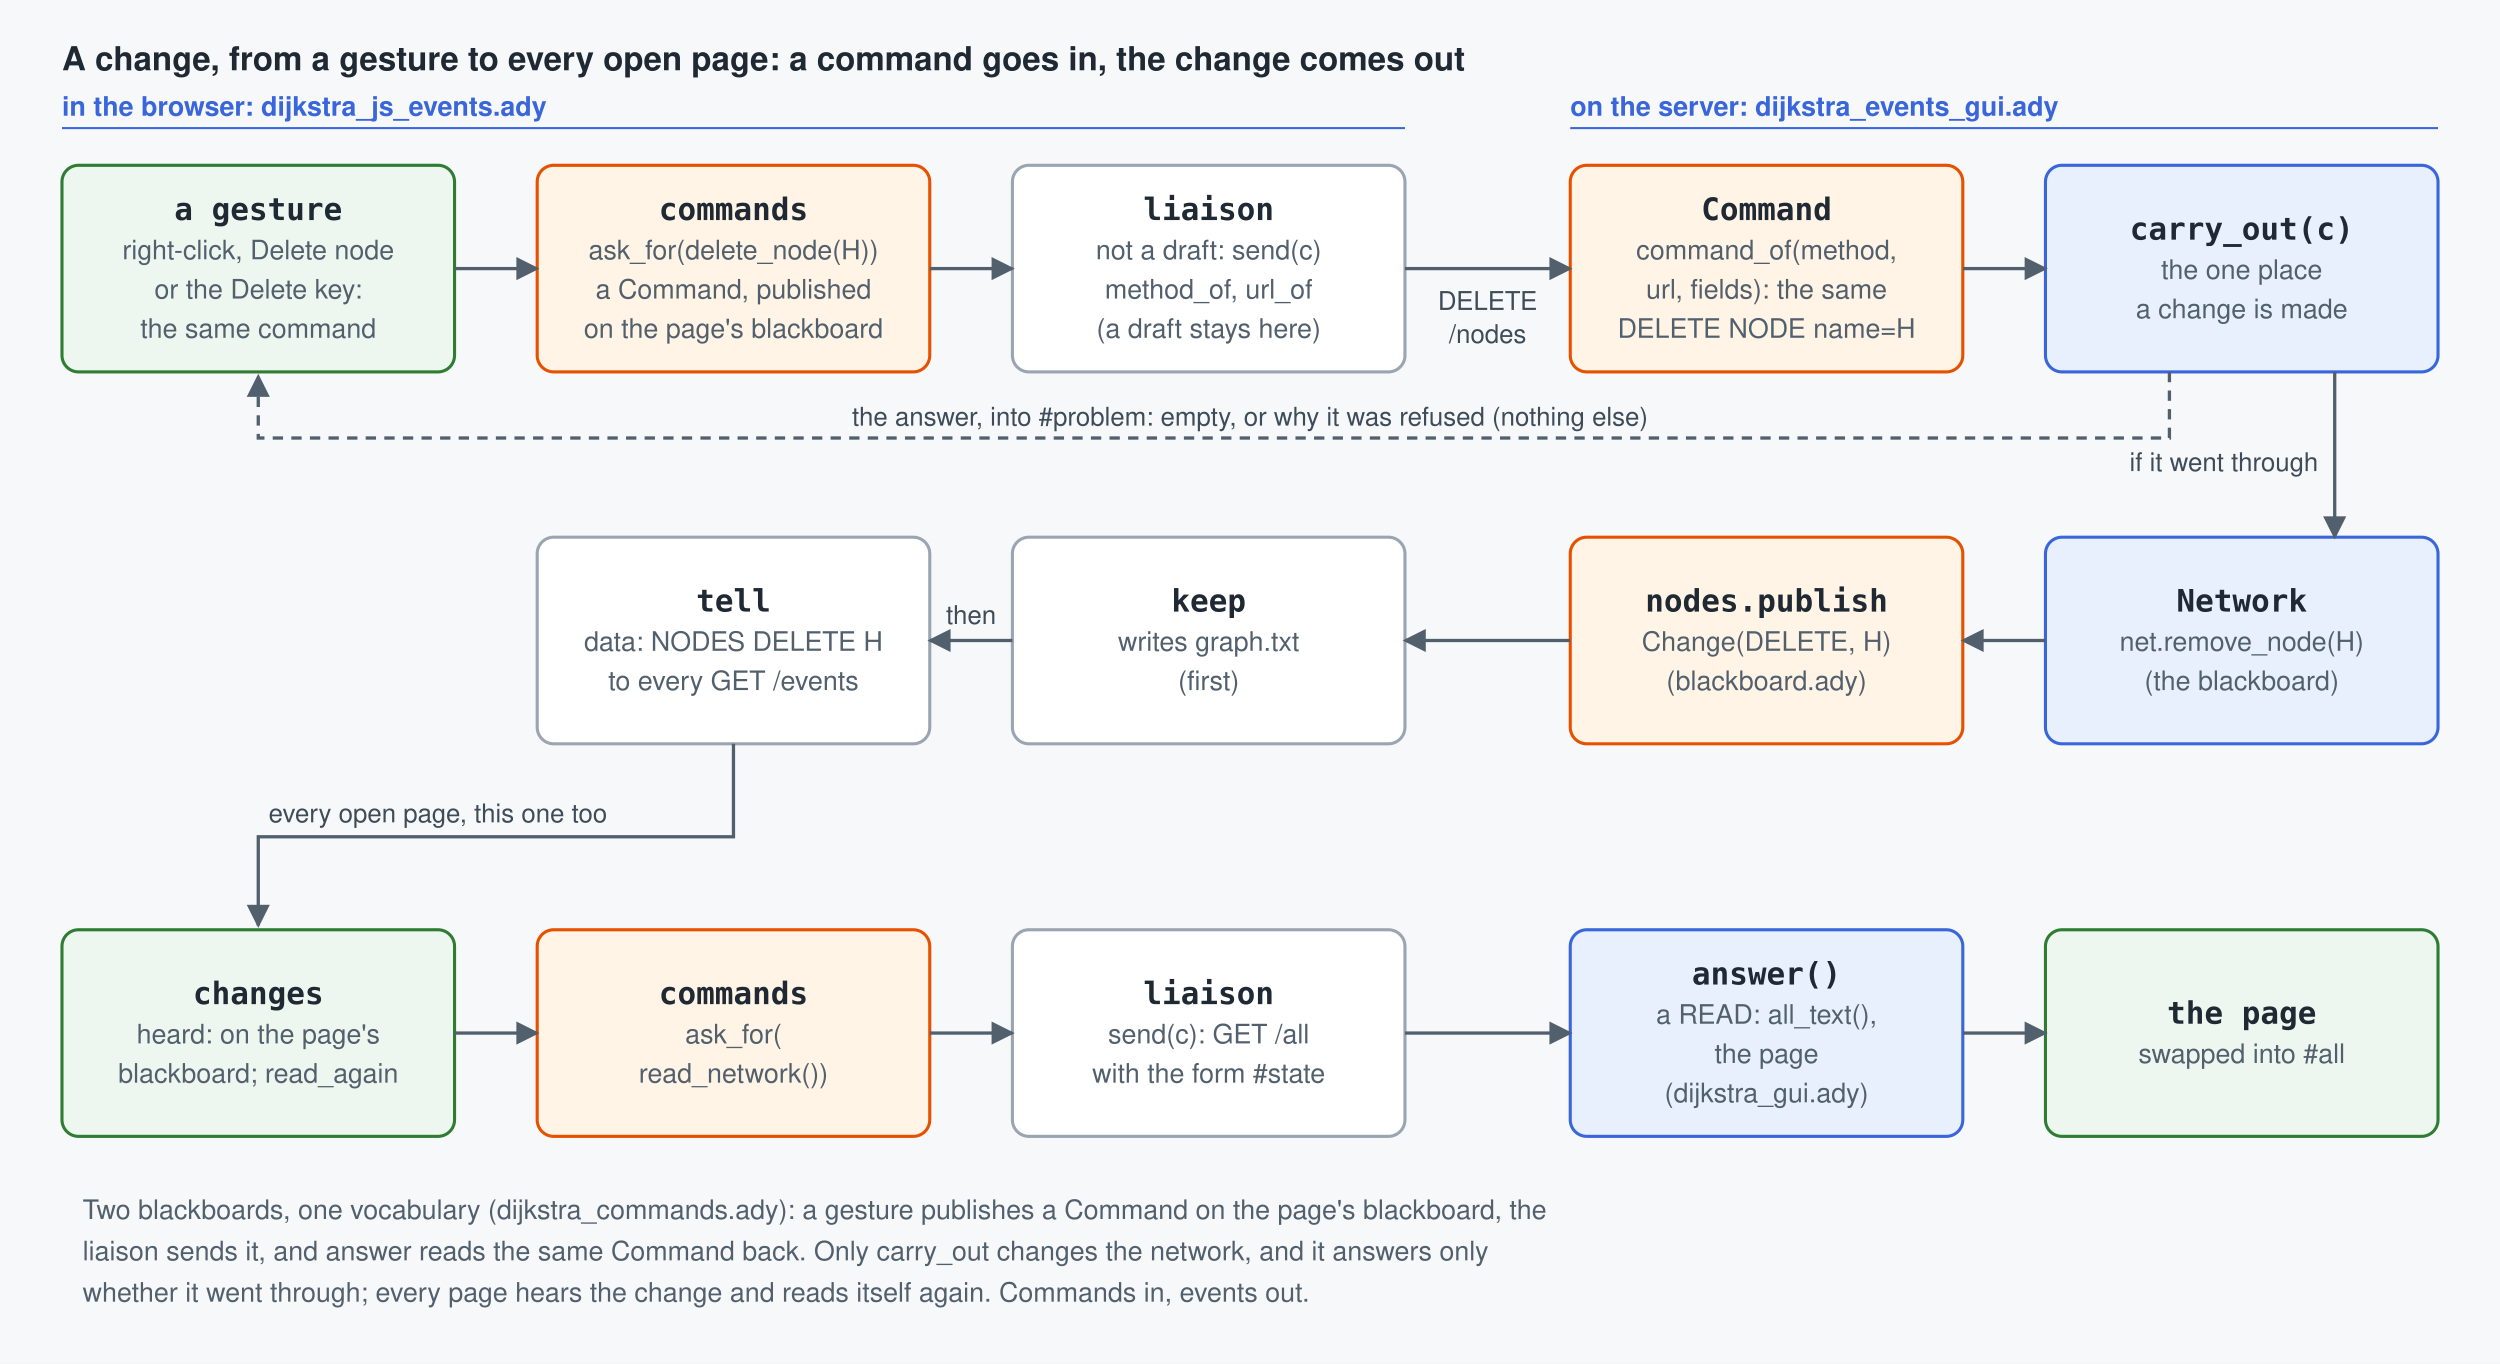
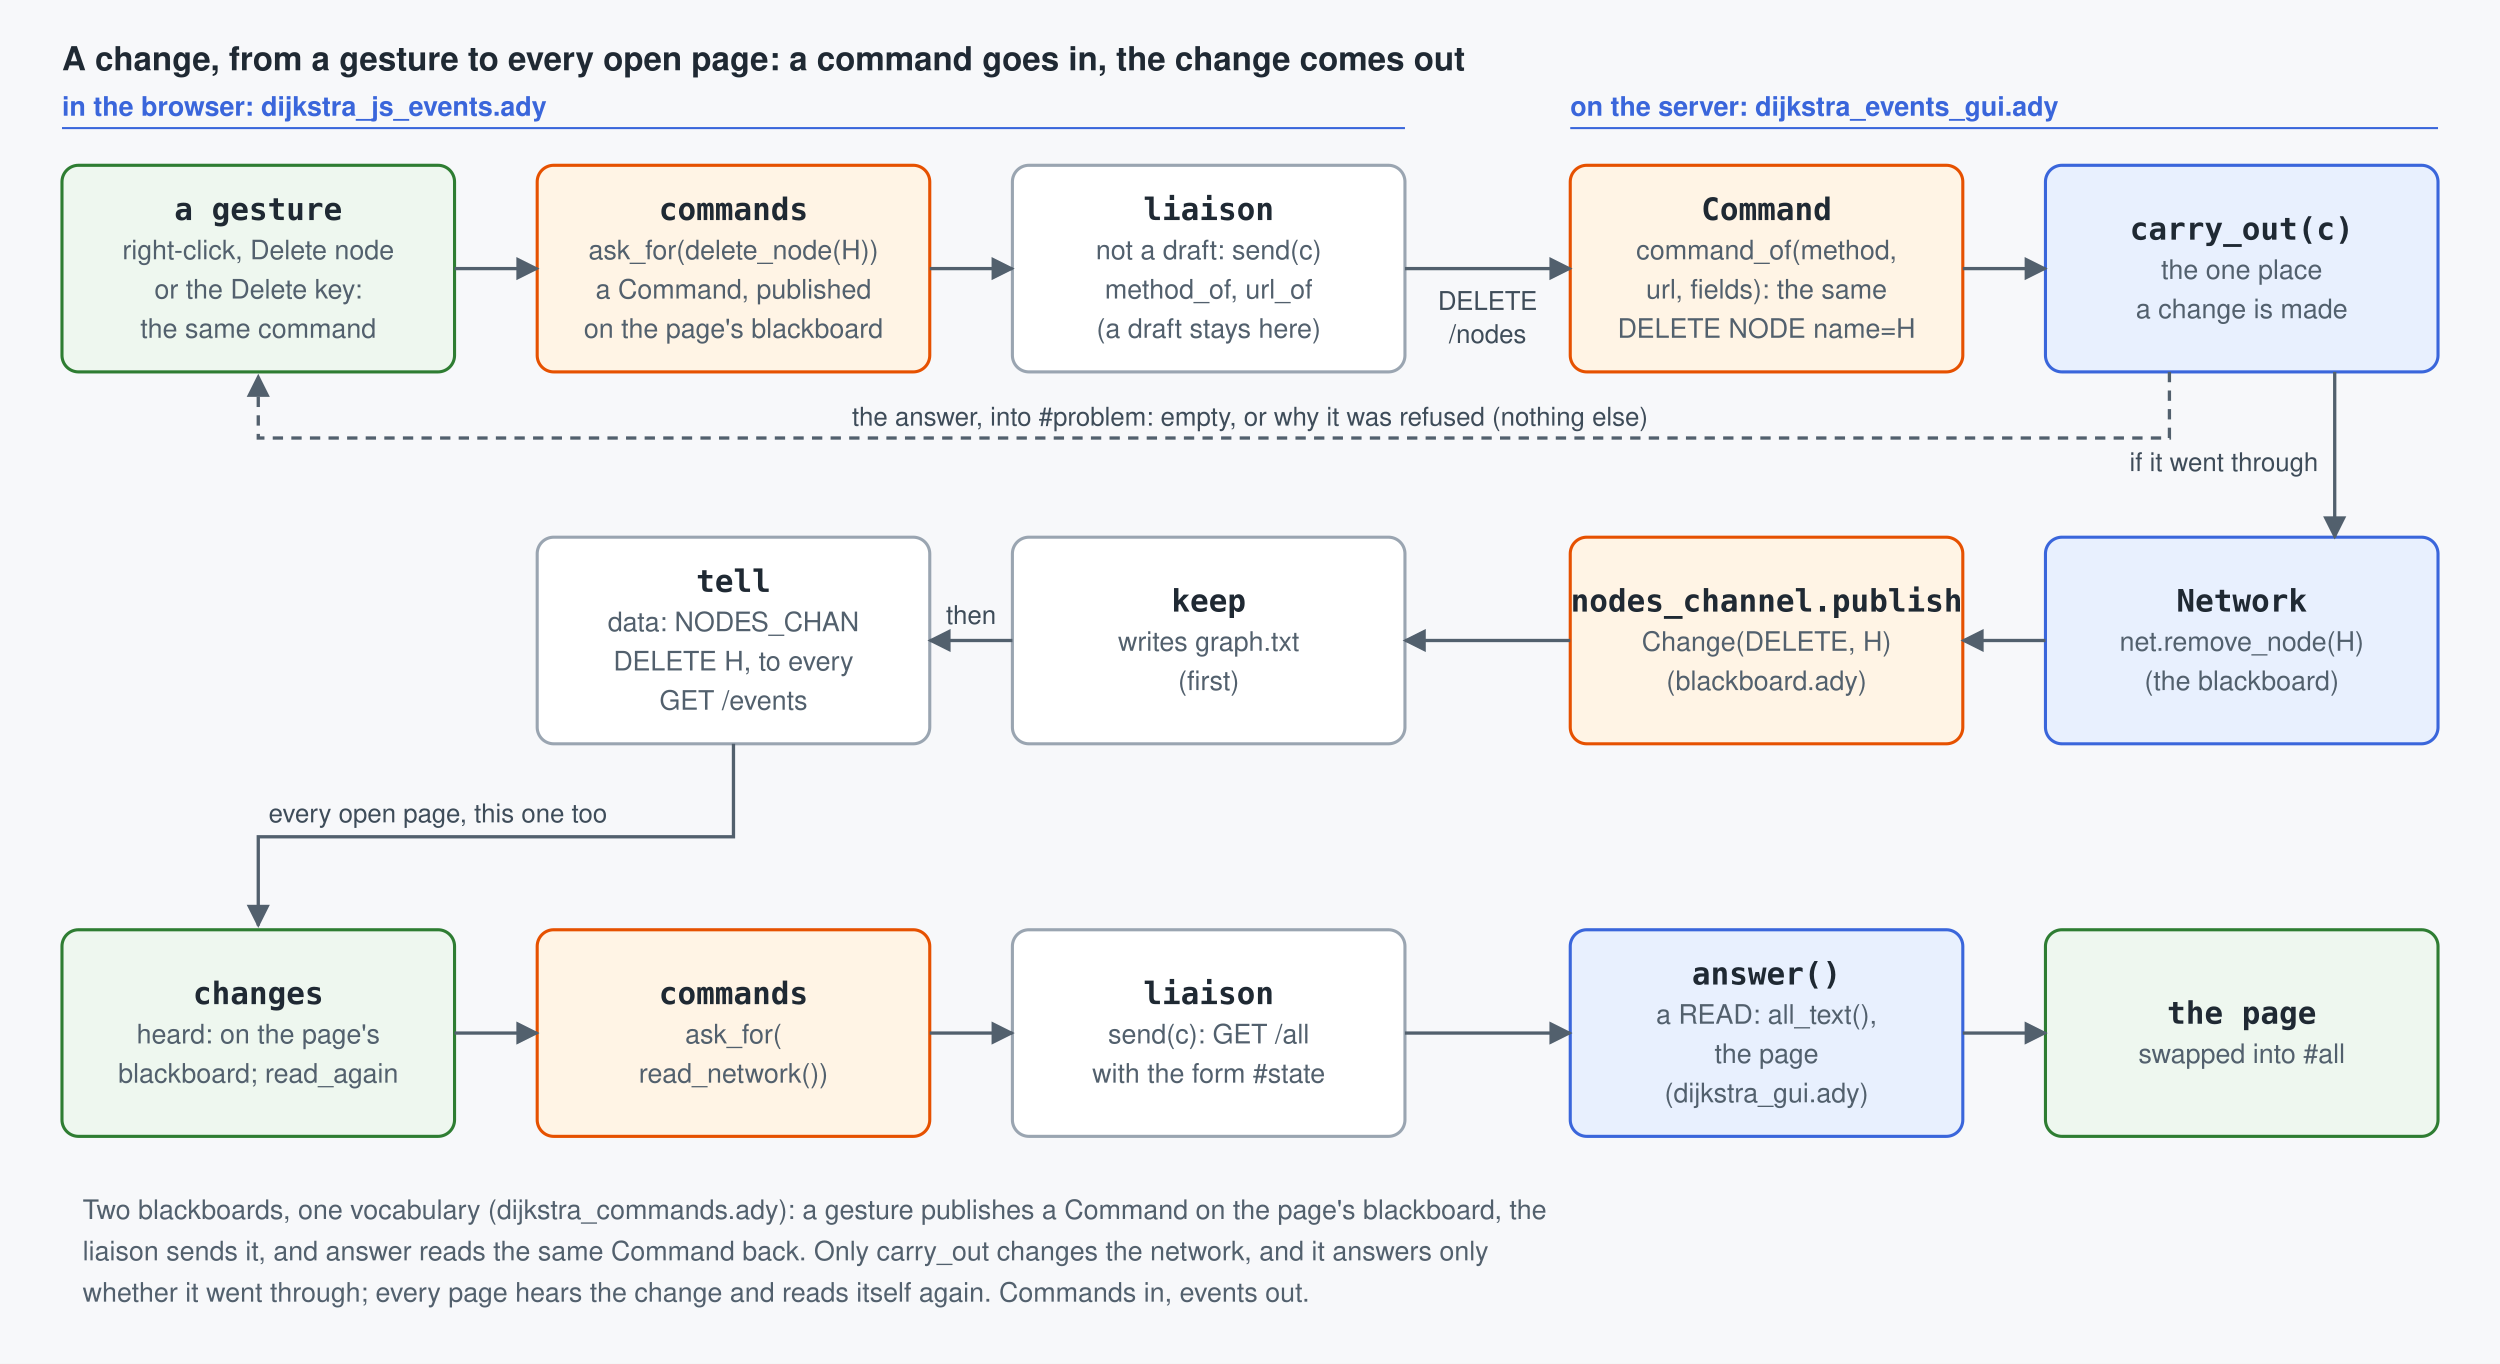
<svg xmlns="http://www.w3.org/2000/svg" width="1210" height="660" viewBox="0 0 1210 660" font-family="system-ui, -apple-system, Segoe UI, Helvetica, Arial, sans-serif">
  <defs>
    <marker id="a" viewBox="0 0 10 10" refX="9" refY="5" markerWidth="7" markerHeight="7" orient="auto-start-reverse">
      <path d="M 0 0 L 10 5 L 0 10 z" fill="#52606d" />
    </marker>
  </defs>
  <rect width="100%" height="100%" fill="#f7f8fa" />
  <text x="30" y="34" font-size="16" fill="#1f2933" font-weight="700" text-anchor="start">A change, from a gesture to every open page: a command goes in, the change comes out</text>
  <line x1="30" y1="62" x2="680" y2="62" stroke="#3a66db" stroke-width="1" />
  <line x1="760" y1="62" x2="1180" y2="62" stroke="#3a66db" stroke-width="1" />
  <text x="30" y="56" font-size="13" fill="#3a66db" font-weight="700" text-anchor="start">in the browser: dijkstra_js_events.ady</text>
  <text x="760" y="56" font-size="13" fill="#3a66db" font-weight="700" text-anchor="start">on the server: dijkstra_events_gui.ady</text>
  <rect x="30" y="80" width="190" height="100" rx="8" fill="#eef7ef" stroke="#2e7d32" stroke-width="1.5" />
  <text x="125.0" y="106.5" text-anchor="middle" font-size="15" fill="#1f2933" font-weight="700" font-family="ui-monospace, Menlo, Consolas, monospace">a gesture</text>
  <text x="125.0" y="125.5" text-anchor="middle" font-size="13" fill="#52606d">right-click, Delete node</text>
  <text x="125.0" y="144.5" text-anchor="middle" font-size="13" fill="#52606d">or the Delete key:</text>
  <text x="125.0" y="163.5" text-anchor="middle" font-size="13" fill="#52606d">the same command</text>
  <rect x="260" y="80" width="190" height="100" rx="8" fill="#fff4e5" stroke="#e65100" stroke-width="1.5" />
  <text x="355.0" y="106.5" text-anchor="middle" font-size="15" fill="#1f2933" font-weight="700" font-family="ui-monospace, Menlo, Consolas, monospace">commands</text>
  <text x="355.0" y="125.5" text-anchor="middle" font-size="13" fill="#52606d">ask_for(delete_node(H))</text>
  <text x="355.0" y="144.5" text-anchor="middle" font-size="13" fill="#52606d">a Command, published</text>
  <text x="355.0" y="163.5" text-anchor="middle" font-size="13" fill="#52606d">on the page's blackboard</text>
  <rect x="490" y="80" width="190" height="100" rx="8" fill="#fff" stroke="#9aa5b1" stroke-width="1.5" />
  <text x="585.0" y="106.5" text-anchor="middle" font-size="15" fill="#1f2933" font-weight="700" font-family="ui-monospace, Menlo, Consolas, monospace">liaison</text>
  <text x="585.0" y="125.5" text-anchor="middle" font-size="13" fill="#52606d">not a draft: send(c)</text>
  <text x="585.0" y="144.5" text-anchor="middle" font-size="13" fill="#52606d">method_of, url_of</text>
  <text x="585.0" y="163.5" text-anchor="middle" font-size="13" fill="#52606d">(a draft stays here)</text>
  <rect x="760" y="80" width="190" height="100" rx="8" fill="#fff4e5" stroke="#e65100" stroke-width="1.5" />
  <text x="855.0" y="106.5" text-anchor="middle" font-size="15" fill="#1f2933" font-weight="700" font-family="ui-monospace, Menlo, Consolas, monospace">Command</text>
  <text x="855.0" y="125.5" text-anchor="middle" font-size="13" fill="#52606d">command_of(method,</text>
  <text x="855.0" y="144.5" text-anchor="middle" font-size="13" fill="#52606d">url, fields): the same</text>
  <text x="855.0" y="163.5" text-anchor="middle" font-size="13" fill="#52606d">DELETE  NODE  name=H</text>
  <rect x="990" y="80" width="190" height="100" rx="8" fill="#e8f0fe" stroke="#3a66db" stroke-width="1.5" />
  <text x="1085.0" y="116.0" text-anchor="middle" font-size="15" fill="#1f2933" font-weight="700" font-family="ui-monospace, Menlo, Consolas, monospace">carry_out(c)</text>
  <text x="1085.0" y="135.0" text-anchor="middle" font-size="13" fill="#52606d">the one place</text>
  <text x="1085.0" y="154.0" text-anchor="middle" font-size="13" fill="#52606d">a change is made</text>
  <line x1="220" y1="130" x2="260" y2="130" stroke="#52606d" stroke-width="1.6" marker-end="url(#a)" />
  <line x1="450" y1="130" x2="490" y2="130" stroke="#52606d" stroke-width="1.6" marker-end="url(#a)" />
  <line x1="680" y1="130" x2="760" y2="130" stroke="#52606d" stroke-width="1.6" marker-end="url(#a)" />
  <line x1="950" y1="130" x2="990" y2="130" stroke="#52606d" stroke-width="1.6" marker-end="url(#a)" />
  <text x="720.0" y="150" text-anchor="middle" font-size="12.5" fill="#3e4c59">DELETE</text>
  <text x="720.0" y="166" text-anchor="middle" font-size="12.5" fill="#3e4c59">/nodes</text>
  <path d="M 1050 180 V 212 H 125 V 182" fill="none" stroke="#52606d" stroke-width="1.6" stroke-dasharray="5 4" marker-end="url(#a)" />
  <text x="605.0" y="206" text-anchor="middle" font-size="12.5" fill="#3e4c59">the answer, into #problem: empty, or why it was refused (nothing else)</text>
  <rect x="990" y="260" width="190" height="100" rx="8" fill="#e8f0fe" stroke="#3a66db" stroke-width="1.5" />
  <text x="1085.0" y="296.0" text-anchor="middle" font-size="15" fill="#1f2933" font-weight="700" font-family="ui-monospace, Menlo, Consolas, monospace">Network</text>
  <text x="1085.0" y="315.0" text-anchor="middle" font-size="13" fill="#52606d">net.remove_node(H)</text>
  <text x="1085.0" y="334.0" text-anchor="middle" font-size="13" fill="#52606d">(the blackboard)</text>
  <line x1="1130" y1="180" x2="1130" y2="260" stroke="#52606d" stroke-width="1.6" marker-end="url(#a)" />
  <text x="1122" y="228" text-anchor="end" font-size="12.5" fill="#3e4c59">if it went through</text>
  <rect x="760" y="260" width="190" height="100" rx="8" fill="#fff4e5" stroke="#e65100" stroke-width="1.5" />
-   <text x="855.0" y="296.0" text-anchor="middle" font-size="15" fill="#1f2933" font-weight="700" font-family="ui-monospace, Menlo, Consolas, monospace">nodes.publish</text>
+   <text x="855.0" y="296.0" text-anchor="middle" font-size="15" fill="#1f2933" font-weight="700" font-family="ui-monospace, Menlo, Consolas, monospace">nodes_channel.publish</text>
  <text x="855.0" y="315.0" text-anchor="middle" font-size="13" fill="#52606d">Change(DELETE, H)</text>
  <text x="855.0" y="334.0" text-anchor="middle" font-size="13" fill="#52606d">(blackboard.ady)</text>
  <rect x="490" y="260" width="190" height="100" rx="8" fill="#fff" stroke="#9aa5b1" stroke-width="1.5" />
  <text x="585.0" y="296.0" text-anchor="middle" font-size="15" fill="#1f2933" font-weight="700" font-family="ui-monospace, Menlo, Consolas, monospace">keep</text>
  <text x="585.0" y="315.0" text-anchor="middle" font-size="13" fill="#52606d">writes graph.txt</text>
  <text x="585.0" y="334.0" text-anchor="middle" font-size="13" fill="#52606d">(first)</text>
  <rect x="260" y="260" width="190" height="100" rx="8" fill="#fff" stroke="#9aa5b1" stroke-width="1.5" />
-   <text x="355.0" y="296.0" text-anchor="middle" font-size="15" fill="#1f2933" font-weight="700" font-family="ui-monospace, Menlo, Consolas, monospace">tell</text>
-   <text x="355.0" y="315.0" text-anchor="middle" font-size="13" fill="#52606d">data: NODES DELETE H</text>
-   <text x="355.0" y="334.0" text-anchor="middle" font-size="13" fill="#52606d">to every GET /events</text>
+   <text x="355.0" y="286.5" text-anchor="middle" font-size="15" fill="#1f2933" font-weight="700" font-family="ui-monospace, Menlo, Consolas, monospace">tell</text>
+   <text x="355.0" y="305.5" text-anchor="middle" font-size="13" fill="#52606d">data: NODES_CHAN</text>
+   <text x="355.0" y="324.5" text-anchor="middle" font-size="13" fill="#52606d">DELETE H, to every</text>
+   <text x="355.0" y="343.5" text-anchor="middle" font-size="13" fill="#52606d">GET /events</text>
  <line x1="990" y1="310" x2="950" y2="310" stroke="#52606d" stroke-width="1.6" marker-end="url(#a)" />
  <line x1="760" y1="310" x2="680" y2="310" stroke="#52606d" stroke-width="1.6" marker-end="url(#a)" />
  <line x1="490" y1="310" x2="450" y2="310" stroke="#52606d" stroke-width="1.6" marker-end="url(#a)" />
  <text x="470.0" y="302" text-anchor="middle" font-size="12.5" fill="#3e4c59">then</text>
  <rect x="30" y="450" width="190" height="100" rx="8" fill="#eef7ef" stroke="#2e7d32" stroke-width="1.5" />
  <text x="125.0" y="486.0" text-anchor="middle" font-size="15" fill="#1f2933" font-weight="700" font-family="ui-monospace, Menlo, Consolas, monospace">changes</text>
  <text x="125.0" y="505.0" text-anchor="middle" font-size="13" fill="#52606d">heard: on the page's</text>
  <text x="125.0" y="524.0" text-anchor="middle" font-size="13" fill="#52606d">blackboard; read_again</text>
  <rect x="260" y="450" width="190" height="100" rx="8" fill="#fff4e5" stroke="#e65100" stroke-width="1.5" />
  <text x="355.0" y="486.0" text-anchor="middle" font-size="15" fill="#1f2933" font-weight="700" font-family="ui-monospace, Menlo, Consolas, monospace">commands</text>
  <text x="355.0" y="505.0" text-anchor="middle" font-size="13" fill="#52606d">ask_for(</text>
  <text x="355.0" y="524.0" text-anchor="middle" font-size="13" fill="#52606d">read_network())</text>
  <rect x="490" y="450" width="190" height="100" rx="8" fill="#fff" stroke="#9aa5b1" stroke-width="1.5" />
  <text x="585.0" y="486.0" text-anchor="middle" font-size="15" fill="#1f2933" font-weight="700" font-family="ui-monospace, Menlo, Consolas, monospace">liaison</text>
  <text x="585.0" y="505.0" text-anchor="middle" font-size="13" fill="#52606d">send(c): GET /all</text>
  <text x="585.0" y="524.0" text-anchor="middle" font-size="13" fill="#52606d">with the form #state</text>
  <rect x="760" y="450" width="190" height="100" rx="8" fill="#e8f0fe" stroke="#3a66db" stroke-width="1.5" />
  <text x="855.0" y="476.5" text-anchor="middle" font-size="15" fill="#1f2933" font-weight="700" font-family="ui-monospace, Menlo, Consolas, monospace">answer()</text>
  <text x="855.0" y="495.5" text-anchor="middle" font-size="13" fill="#52606d">a READ: all_text(),</text>
  <text x="855.0" y="514.5" text-anchor="middle" font-size="13" fill="#52606d">the page</text>
  <text x="855.0" y="533.5" text-anchor="middle" font-size="13" fill="#52606d">(dijkstra_gui.ady)</text>
  <rect x="990" y="450" width="190" height="100" rx="8" fill="#eef7ef" stroke="#2e7d32" stroke-width="1.5" />
  <text x="1085.0" y="495.5" text-anchor="middle" font-size="15" fill="#1f2933" font-weight="700" font-family="ui-monospace, Menlo, Consolas, monospace">the page</text>
  <text x="1085.0" y="514.5" text-anchor="middle" font-size="13" fill="#52606d">swapped into #all</text>
  <path d="M 355 360 V 405 H 125 V 448" fill="none" stroke="#52606d" stroke-width="1.6" marker-end="url(#a)" />
  <text x="130" y="398" text-anchor="start" font-size="12.5" fill="#3e4c59">every open page, this one too</text>
  <line x1="220" y1="500" x2="260" y2="500" stroke="#52606d" stroke-width="1.6" marker-end="url(#a)" />
  <line x1="450" y1="500" x2="490" y2="500" stroke="#52606d" stroke-width="1.6" marker-end="url(#a)" />
  <line x1="680" y1="500" x2="760" y2="500" stroke="#52606d" stroke-width="1.6" marker-end="url(#a)" />
  <line x1="950" y1="500" x2="990" y2="500" stroke="#52606d" stroke-width="1.6" marker-end="url(#a)" />
  <text x="40" y="590" font-size="13" fill="#52606d" font-weight="400" text-anchor="start">Two blackboards, one vocabulary (dijkstra_commands.ady): a gesture publishes a Command on the page's blackboard, the</text>
  <text x="40" y="610" font-size="13" fill="#52606d" font-weight="400" text-anchor="start">liaison sends it, and answer reads the same Command back. Only carry_out changes the network, and it answers only</text>
  <text x="40" y="630" font-size="13" fill="#52606d" font-weight="400" text-anchor="start">whether it went through; every page hears the change and reads itself again. Commands in, events out.</text>
</svg>
